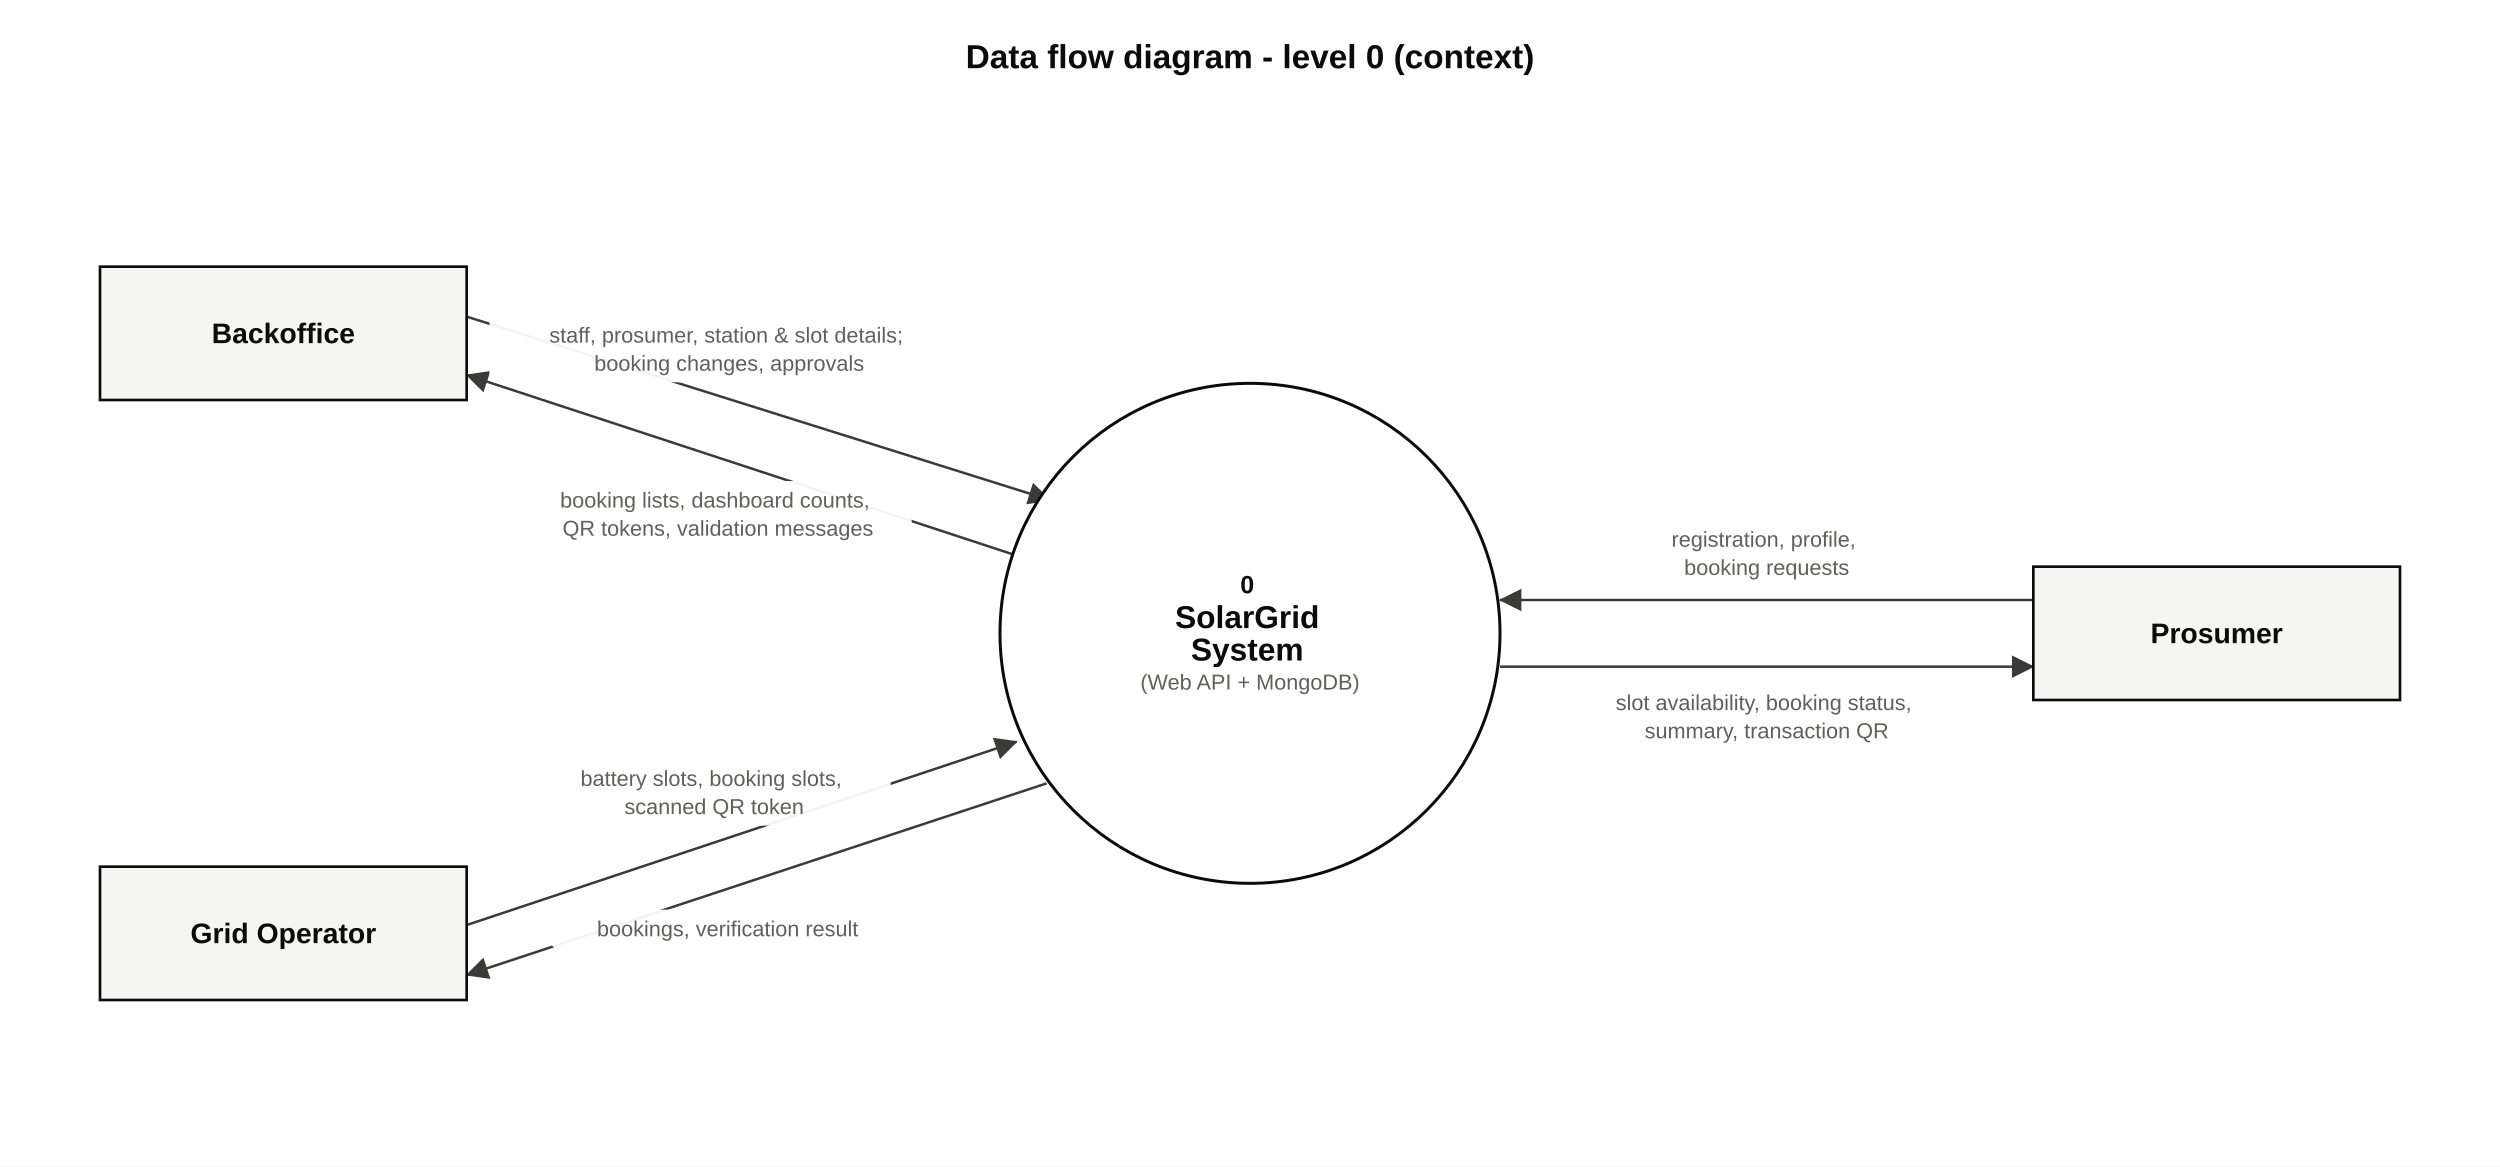
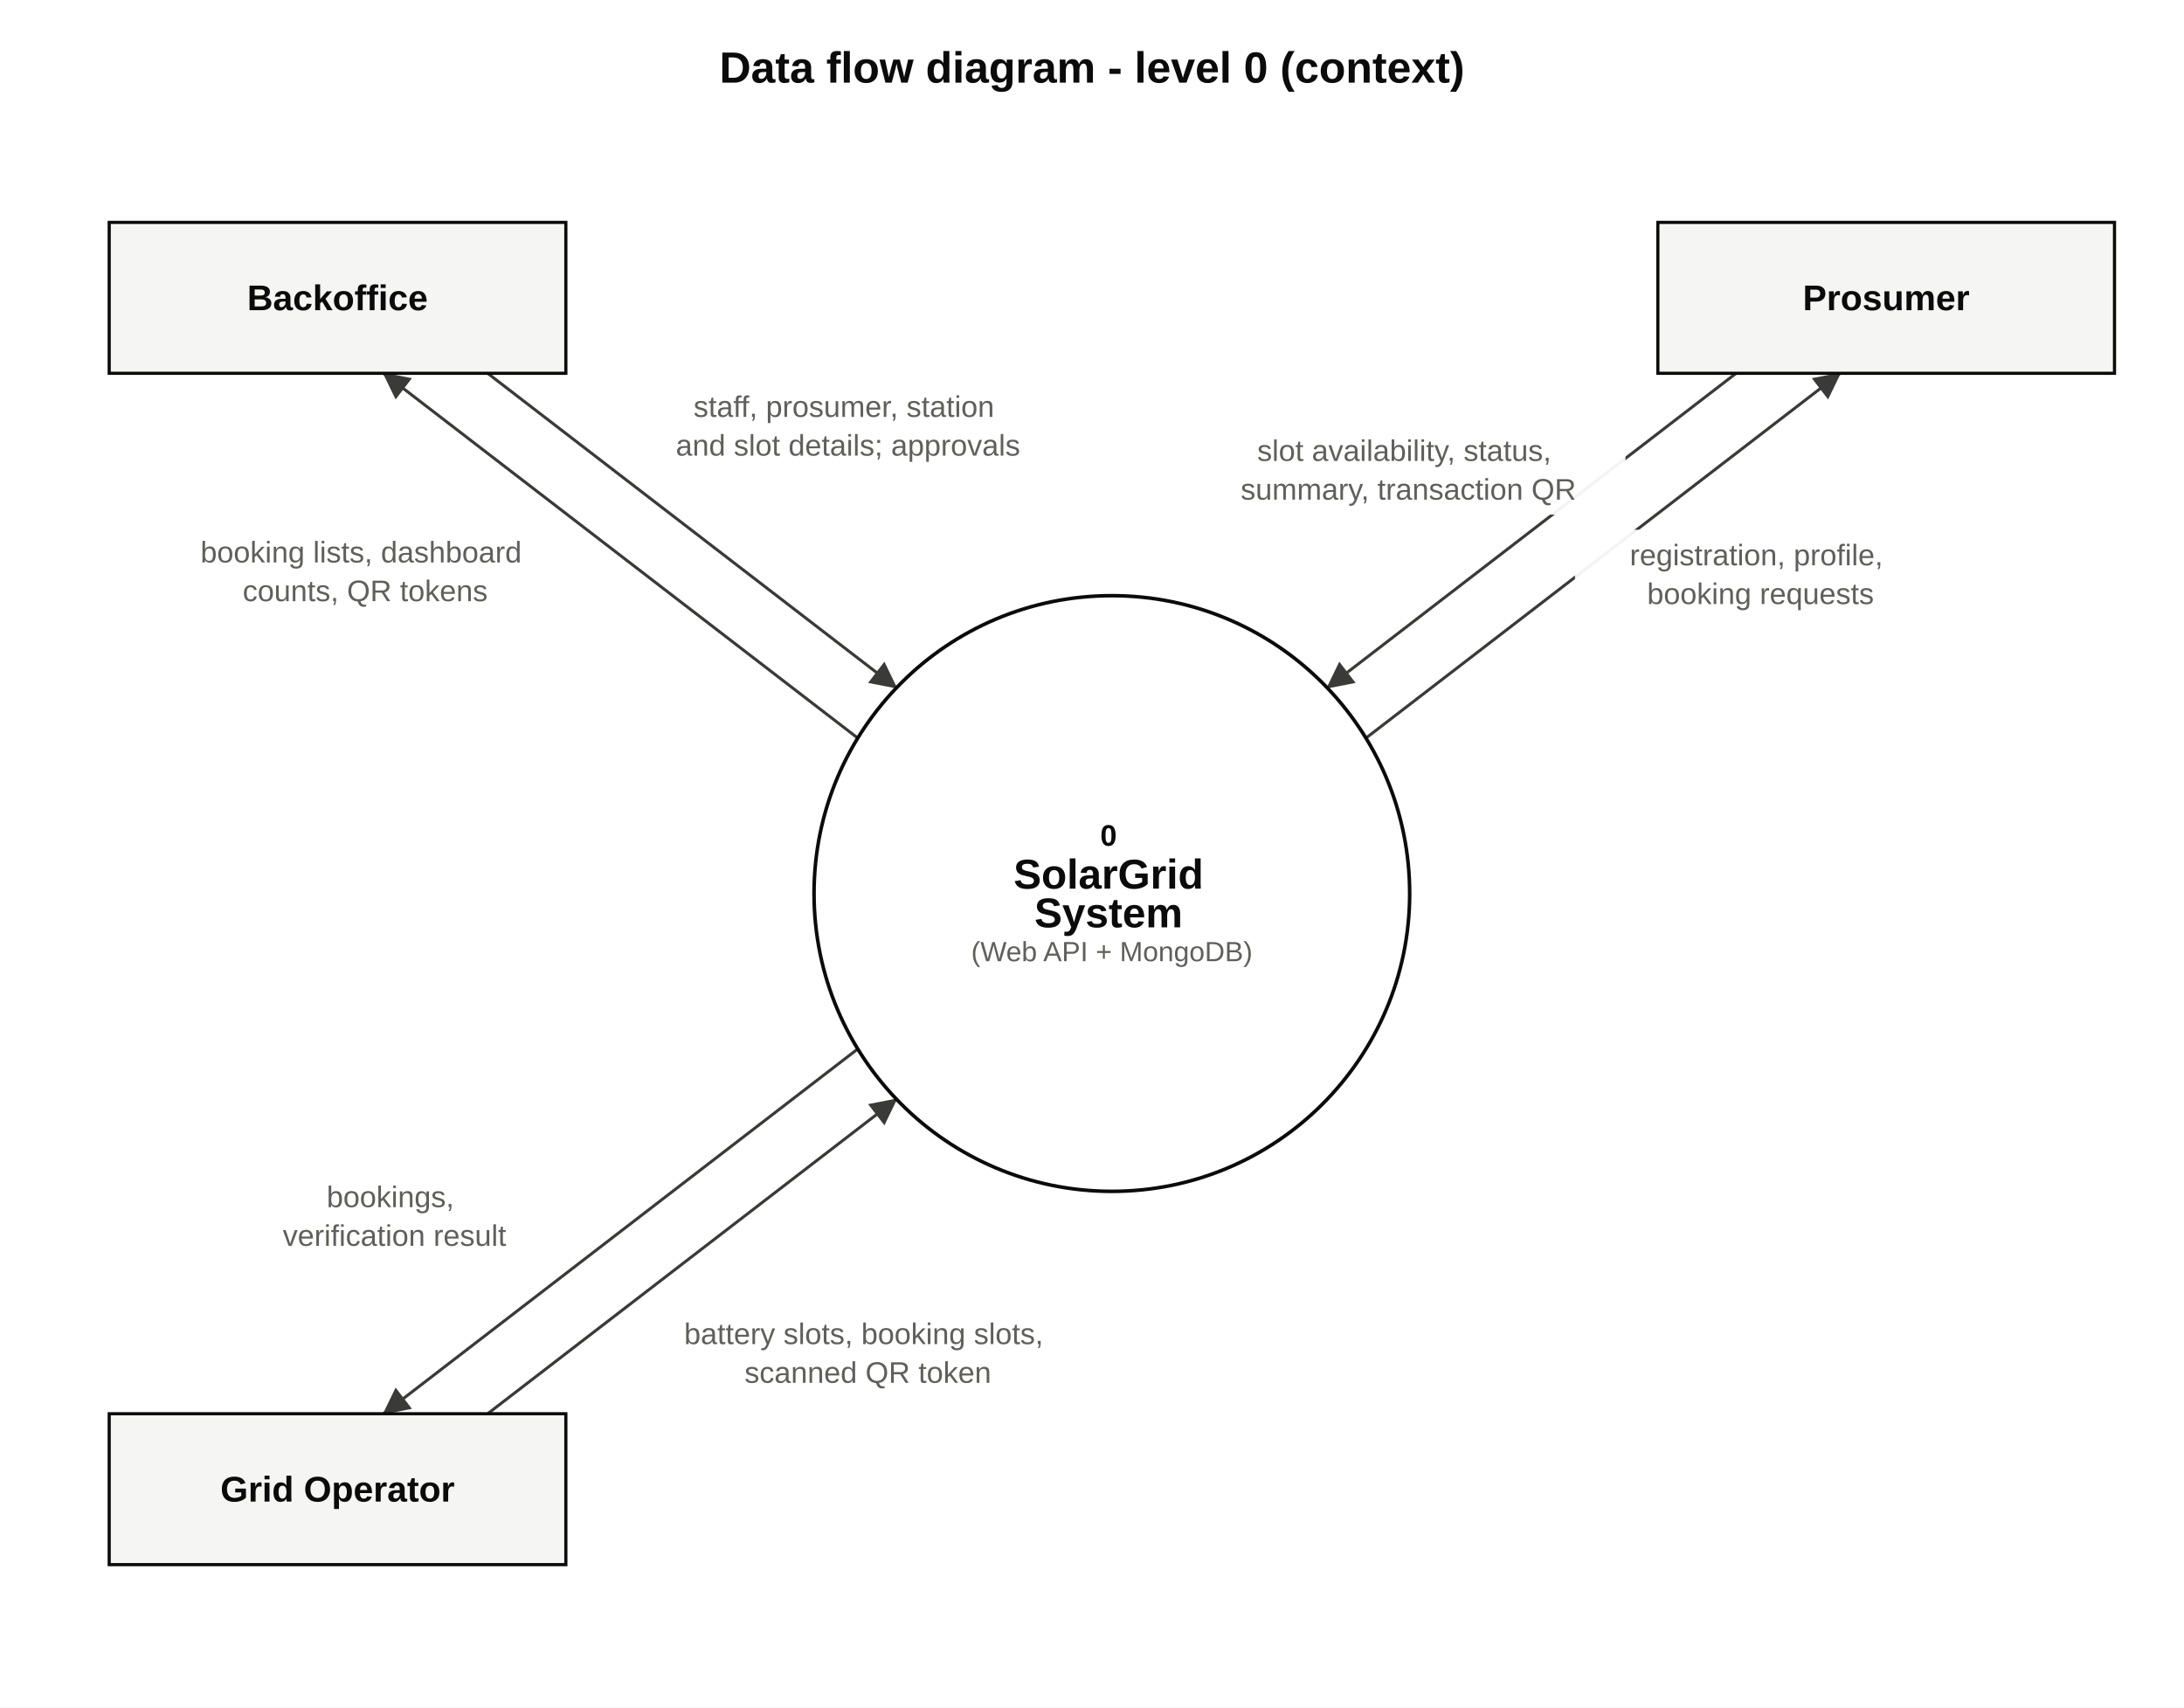
- <svg xmlns="http://www.w3.org/2000/svg" width="1500" height="700" viewBox="0 0 1500 700">
+ <svg xmlns="http://www.w3.org/2000/svg" width="1100" height="860" viewBox="0 0 1100 860">
  <defs>
    <marker id="arrow" viewBox="0 0 10 10" refX="9.5" refY="5" markerWidth="9" markerHeight="9" orient="auto-start-reverse">
      <path d="M0,0 L10,5 L0,10 z" fill="#3A3A38" />
    </marker>
    <marker id="arrowStart" viewBox="0 0 10 10" refX="9.5" refY="5" markerWidth="9" markerHeight="9" orient="auto-start-reverse">
      <path d="M0,0 L10,5 L0,10 z" fill="#3A3A38" />
    </marker>
  </defs>
  <rect width="100%" height="100%" fill="#FFFFFF" />
-   <path d="M280.0,190.0 L630.0,300.0" fill="none" stroke="#3A3A38" stroke-width="1.5" marker-end="url(#arrow)" />
-   <path d="M615.0,335.0 L280.0,225.0" fill="none" stroke="#3A3A38" stroke-width="1.5" marker-end="url(#arrow)" />
-   <path d="M280.0,555.0 L610.0,445.0" fill="none" stroke="#3A3A38" stroke-width="1.5" marker-end="url(#arrow)" />
-   <path d="M628.0,470.0 L280.0,585.0" fill="none" stroke="#3A3A38" stroke-width="1.5" marker-end="url(#arrow)" />
-   <path d="M1220.0,360.0 L900.0,360.0" fill="none" stroke="#3A3A38" stroke-width="1.5" marker-end="url(#arrow)" />
-   <path d="M900.0,400.0 L1220.0,400.0" fill="none" stroke="#3A3A38" stroke-width="1.5" marker-end="url(#arrow)" />
+   <path d="M245.6,188.0 L451.5,346.4" fill="none" stroke="#3A3A38" stroke-width="1.5" marker-end="url(#arrow)" />
+   <path d="M432.0,371.7 L193.2,188.0" fill="none" stroke="#3A3A38" stroke-width="1.5" marker-end="url(#arrow)" />
+   <path d="M245.6,712.0 L451.5,553.6" fill="none" stroke="#3A3A38" stroke-width="1.5" marker-end="url(#arrow)" />
+   <path d="M432.0,528.3 L193.2,712.0" fill="none" stroke="#3A3A38" stroke-width="1.5" marker-end="url(#arrow)" />
+   <path d="M874.4,188.0 L668.5,346.4" fill="none" stroke="#3A3A38" stroke-width="1.5" marker-end="url(#arrow)" />
+   <path d="M688.0,371.7 L926.8,188.0" fill="none" stroke="#3A3A38" stroke-width="1.5" marker-end="url(#arrow)" />
  <text text-anchor="middle" dominant-baseline="central" font-family="Segoe UI, Arial, sans-serif">
-     <tspan x="750" y="34" font-size="20" font-weight="700" fill="#0B0B0B">Data flow diagram - level 0 (context)</tspan>
+     <tspan x="550" y="34" font-size="22" font-weight="700" fill="#0B0B0B">Data flow diagram - level 0 (context)</tspan>
  </text>
-   <circle cx="750" cy="380" r="150" fill="#FFFFFF" stroke="#0B0B0B" stroke-width="1.8" />
+   <circle cx="560" cy="450" r="150" fill="#FFFFFF" stroke="#0B0B0B" stroke-width="1.8" />
  <text text-anchor="middle" dominant-baseline="central" font-family="Segoe UI, Arial, sans-serif">
-     <tspan x="750" y="350.75" font-size="15" font-weight="700" fill="#0B0B0B">0</tspan>
-     <tspan x="750" y="370.25" font-size="19" font-weight="700" fill="#0B0B0B">SolarGrid</tspan>
-     <tspan x="750" y="389.75" font-size="19" font-weight="700" fill="#0B0B0B">System</tspan>
-     <tspan x="750" y="409.25" font-size="13" font-weight="400" fill="#5F5F5B">(Web API + MongoDB)</tspan>
+     <tspan x="560" y="420.75" font-size="15" font-weight="700" fill="#0B0B0B">0</tspan>
+     <tspan x="560" y="440.25" font-size="21" font-weight="700" fill="#0B0B0B">SolarGrid</tspan>
+     <tspan x="560" y="459.75" font-size="21" font-weight="700" fill="#0B0B0B">System</tspan>
+     <tspan x="560" y="479.25" font-size="14" font-weight="400" fill="#5F5F5B">(Web API + MongoDB)</tspan>
  </text>
-   <rect x="60" y="160" width="220" height="80" rx="0" fill="#F5F5F3" stroke="#0B0B0B" stroke-width="1.6" />
+   <rect x="55" y="112" width="230" height="76" rx="0" fill="#F5F5F3" stroke="#0B0B0B" stroke-width="1.6" />
  <text text-anchor="middle" dominant-baseline="central" font-family="Segoe UI, Arial, sans-serif">
-     <tspan x="170" y="200" font-size="17" font-weight="700" fill="#0B0B0B">Backoffice</tspan>
+     <tspan x="170" y="150" font-size="18" font-weight="700" fill="#0B0B0B">Backoffice</tspan>
  </text>
-   <rect x="60" y="520" width="220" height="80" rx="0" fill="#F5F5F3" stroke="#0B0B0B" stroke-width="1.6" />
+   <rect x="55" y="712" width="230" height="76" rx="0" fill="#F5F5F3" stroke="#0B0B0B" stroke-width="1.6" />
  <text text-anchor="middle" dominant-baseline="central" font-family="Segoe UI, Arial, sans-serif">
-     <tspan x="170" y="560" font-size="17" font-weight="700" fill="#0B0B0B">Grid Operator</tspan>
+     <tspan x="170" y="750" font-size="18" font-weight="700" fill="#0B0B0B">Grid Operator</tspan>
  </text>
-   <rect x="1220" y="340" width="220" height="80" rx="0" fill="#F5F5F3" stroke="#0B0B0B" stroke-width="1.6" />
+   <rect x="835" y="112" width="230" height="76" rx="0" fill="#F5F5F3" stroke="#0B0B0B" stroke-width="1.6" />
  <text text-anchor="middle" dominant-baseline="central" font-family="Segoe UI, Arial, sans-serif">
-     <tspan x="1330" y="380" font-size="17" font-weight="700" fill="#0B0B0B">Prosumer</tspan>
+     <tspan x="950" y="150" font-size="18" font-weight="700" fill="#0B0B0B">Prosumer</tspan>
  </text>
-   <rect x="293.7" y="189.6" width="287.6" height="39.8" rx="3" fill="#FFFFFF" fill-opacity="0.94" />
-   <text text-anchor="middle" dominant-baseline="central" font-family="Segoe UI, Arial, sans-serif" font-size="13" fill="#5F5F5B">
-     <tspan x="437.5" y="201.05">staff, prosumer, station &amp; slot details;</tspan>
-     <tspan x="437.5" y="217.95">booking changes, approvals</tspan>
+   <rect x="313.794" y="192.021" width="226.65" height="45" rx="3" fill="#FFFFFF" fill-opacity="0.94" />
+   <text text-anchor="middle" dominant-baseline="central" font-family="Segoe UI, Arial, sans-serif" font-size="15" fill="#5F5F5B">
+     <tspan x="427.119" y="204.771">staff, prosumer, station</tspan>
+     <tspan x="427.119" y="224.271">and slot details; approvals</tspan>
  </text>
-   <rect x="314.51" y="288.6" width="232.48" height="39.8" rx="3" fill="#FFFFFF" fill-opacity="0.94" />
-   <text text-anchor="middle" dominant-baseline="central" font-family="Segoe UI, Arial, sans-serif" font-size="13" fill="#5F5F5B">
-     <tspan x="430.75" y="300.05">booking lists, dashboard counts,</tspan>
-     <tspan x="430.75" y="316.95">QR tokens, validation messages</tspan>
+   <rect x="82.529" y="265.324" width="202.8" height="45" rx="3" fill="#FFFFFF" fill-opacity="0.94" />
+   <text text-anchor="middle" dominant-baseline="central" font-family="Segoe UI, Arial, sans-serif" font-size="15" fill="#5F5F5B">
+     <tspan x="183.929" y="278.074">booking lists, dashboard</tspan>
+     <tspan x="183.929" y="297.574">counts, QR tokens</tspan>
  </text>
-   <rect x="322.595" y="455.6" width="211.81" height="39.8" rx="3" fill="#FFFFFF" fill-opacity="0.94" />
-   <text text-anchor="middle" dominant-baseline="central" font-family="Segoe UI, Arial, sans-serif" font-size="13" fill="#5F5F5B">
-     <tspan x="428.5" y="467.05">battery slots, booking slots,</tspan>
-     <tspan x="428.5" y="483.95">scanned QR token</tspan>
+   <rect x="315.844" y="658.979" width="242.55" height="45" rx="3" fill="#FFFFFF" fill-opacity="0.94" />
+   <text text-anchor="middle" dominant-baseline="central" font-family="Segoe UI, Arial, sans-serif" font-size="15" fill="#5F5F5B">
+     <tspan x="437.119" y="671.729">battery slots, booking slots,</tspan>
+     <tspan x="437.119" y="691.229">scanned QR token</tspan>
  </text>
-   <rect x="330.695" y="545.8" width="211.81" height="22.9" rx="3" fill="#FFFFFF" fill-opacity="0.94" />
-   <text text-anchor="middle" dominant-baseline="central" font-family="Segoe UI, Arial, sans-serif" font-size="13" fill="#5F5F5B">
-     <tspan x="436.6" y="557.25">bookings, verification result</tspan>
+   <rect x="117.182" y="590.001" width="163.05" height="45" rx="3" fill="#FFFFFF" fill-opacity="0.94" />
+   <text text-anchor="middle" dominant-baseline="central" font-family="Segoe UI, Arial, sans-serif" font-size="15" fill="#5F5F5B">
+     <tspan x="198.707" y="602.751">bookings,</tspan>
+     <tspan x="198.707" y="622.251">verification result</tspan>
  </text>
-   <rect x="978.21" y="312.1" width="163.58" height="39.8" rx="3" fill="#FFFFFF" fill-opacity="0.94" />
-   <text text-anchor="middle" dominant-baseline="central" font-family="Segoe UI, Arial, sans-serif" font-size="13" fill="#5F5F5B">
-     <tspan x="1060" y="323.55">registration, profile,</tspan>
-     <tspan x="1060" y="340.45">booking requests</tspan>
+   <rect x="793.254" y="266.772" width="186.9" height="45" rx="3" fill="#FFFFFF" fill-opacity="0.94" />
+   <text text-anchor="middle" dominant-baseline="central" font-family="Segoe UI, Arial, sans-serif" font-size="15" fill="#5F5F5B">
+     <tspan x="886.704" y="279.522">registration, profile,</tspan>
+     <tspan x="886.704" y="299.022">booking requests</tspan>
  </text>
-   <rect x="936.87" y="410.1" width="246.26" height="39.8" rx="3" fill="#FFFFFF" fill-opacity="0.94" />
-   <text text-anchor="middle" dominant-baseline="central" font-family="Segoe UI, Arial, sans-serif" font-size="13" fill="#5F5F5B">
-     <tspan x="1060" y="421.55">slot availability, booking status,</tspan>
-     <tspan x="1060" y="438.45">summary, transaction QR</tspan>
+   <rect x="600" y="214.186" width="218.7" height="45" rx="3" fill="#FFFFFF" fill-opacity="0.94" />
+   <text text-anchor="middle" dominant-baseline="central" font-family="Segoe UI, Arial, sans-serif" font-size="15" fill="#5F5F5B">
+     <tspan x="709.35" y="226.936">slot availability, status,</tspan>
+     <tspan x="709.35" y="246.436">summary, transaction QR</tspan>
  </text>
</svg>
